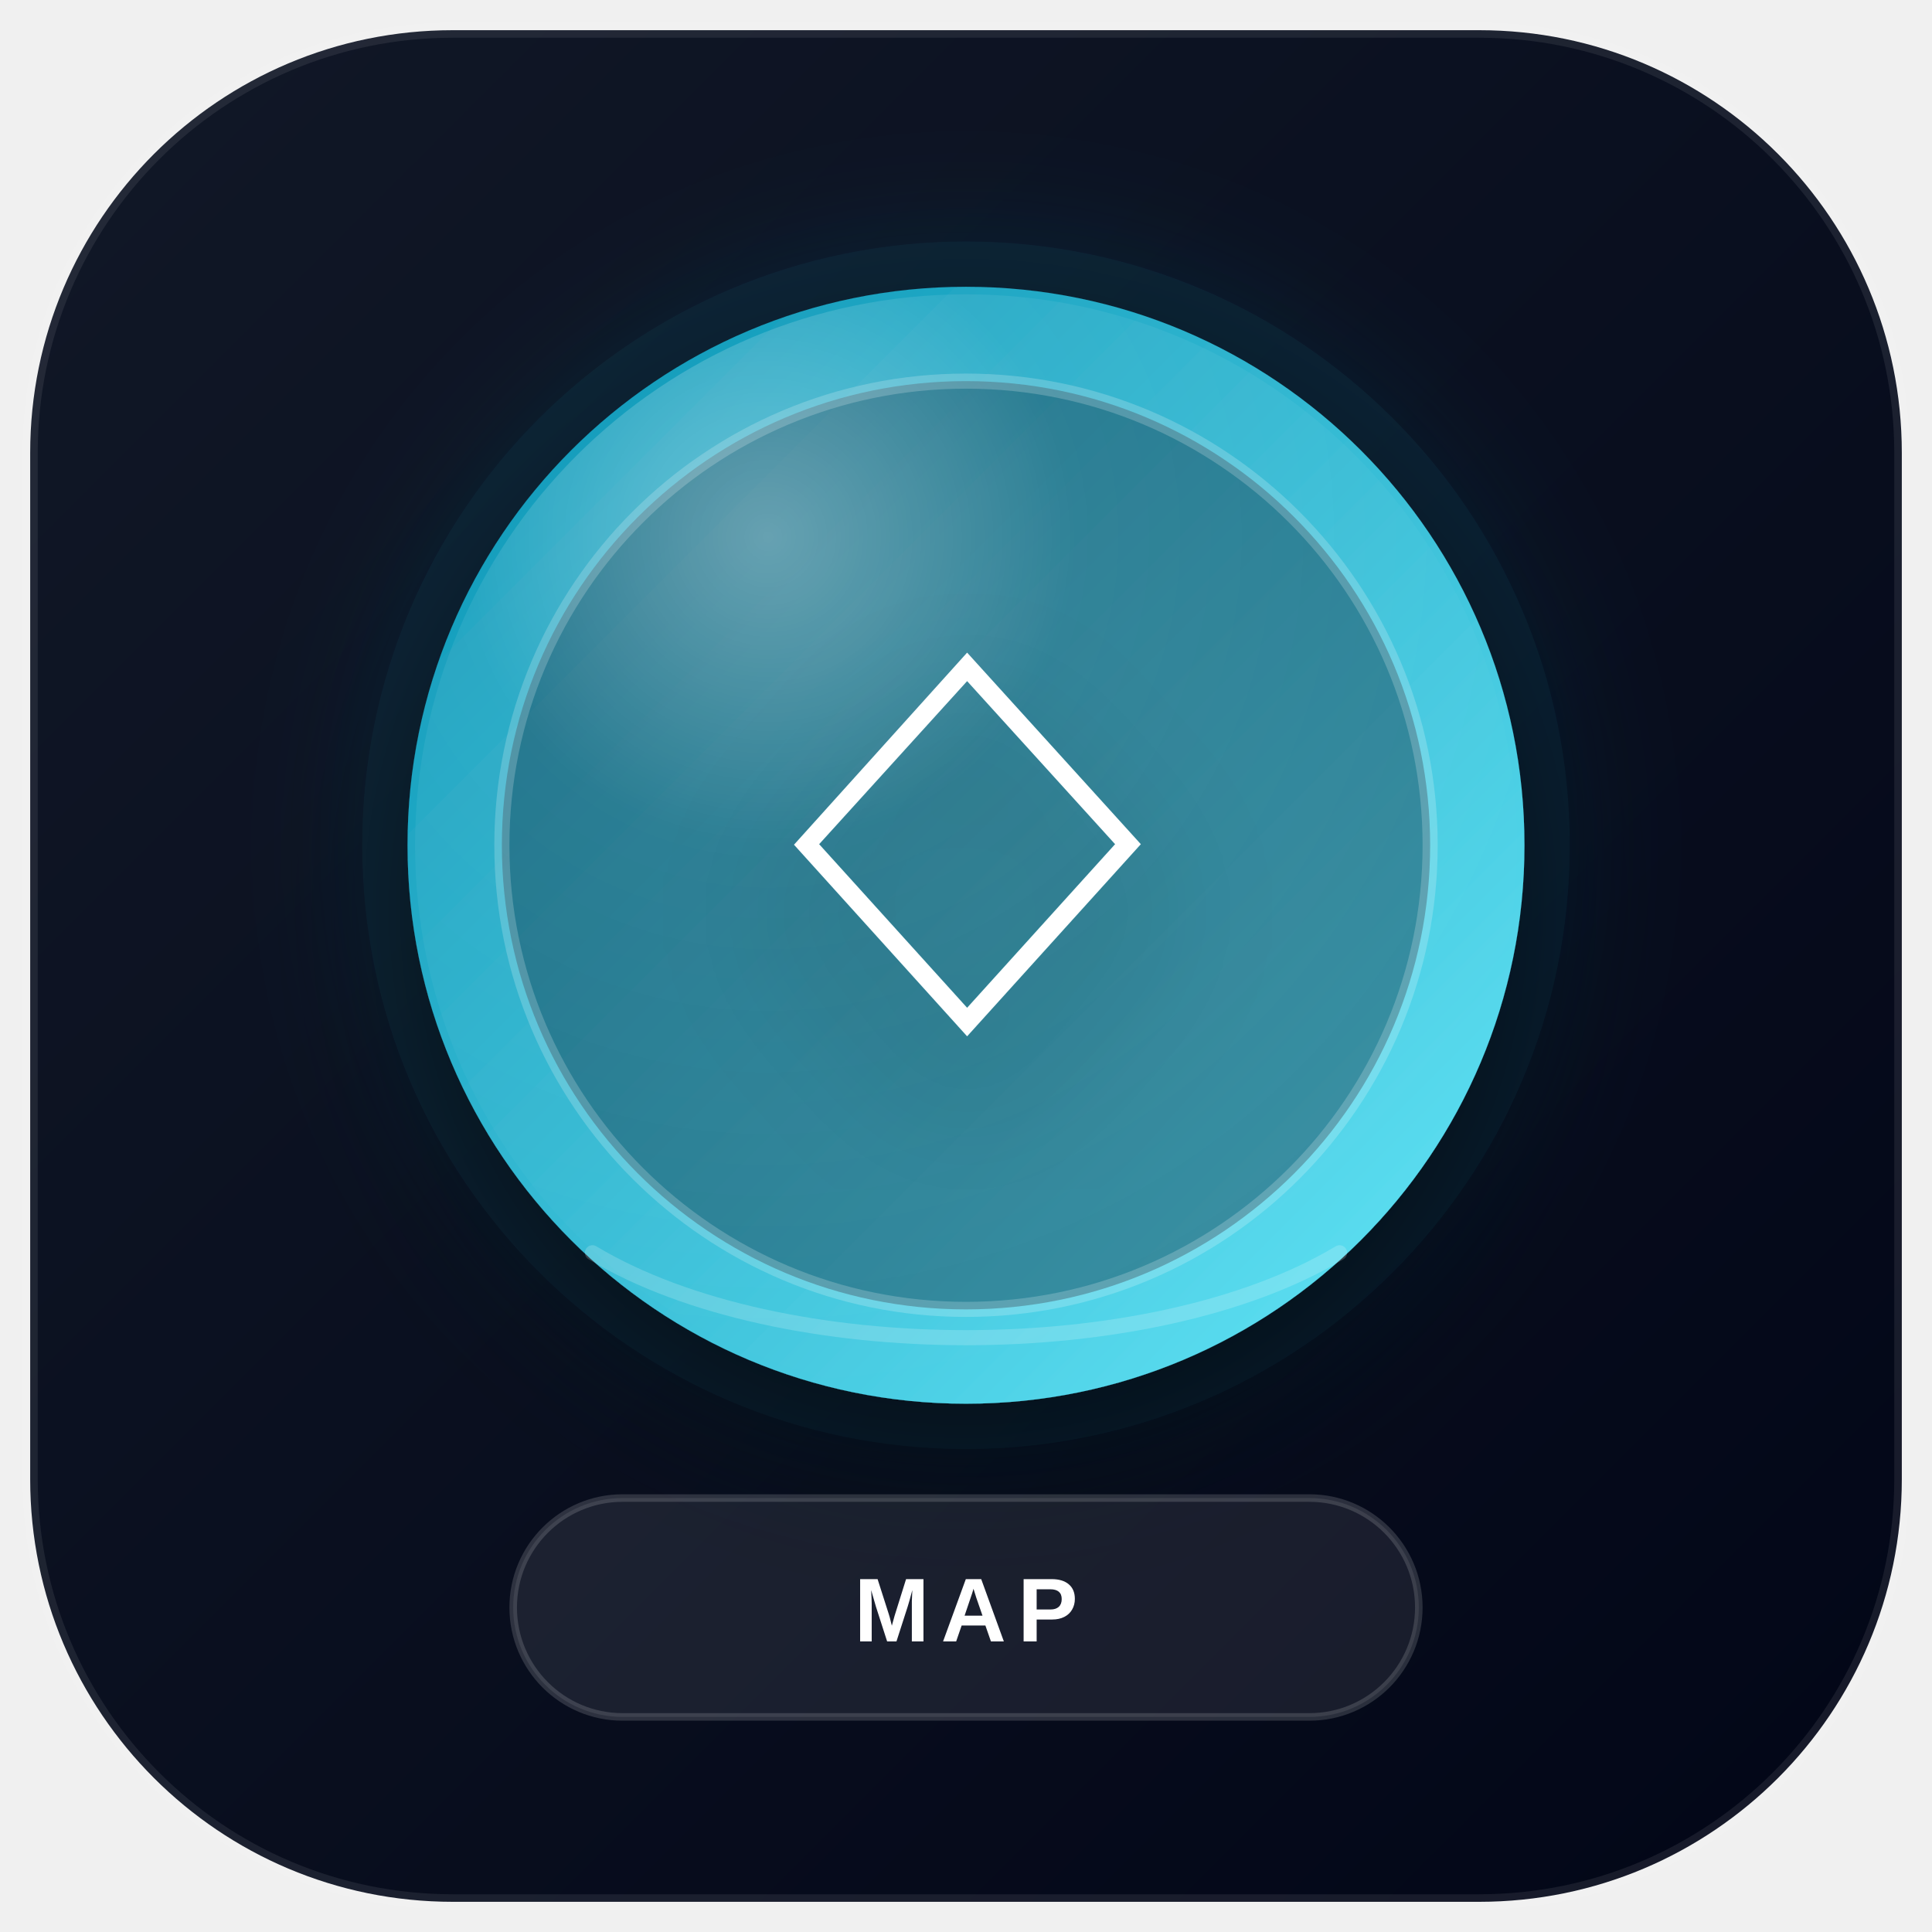
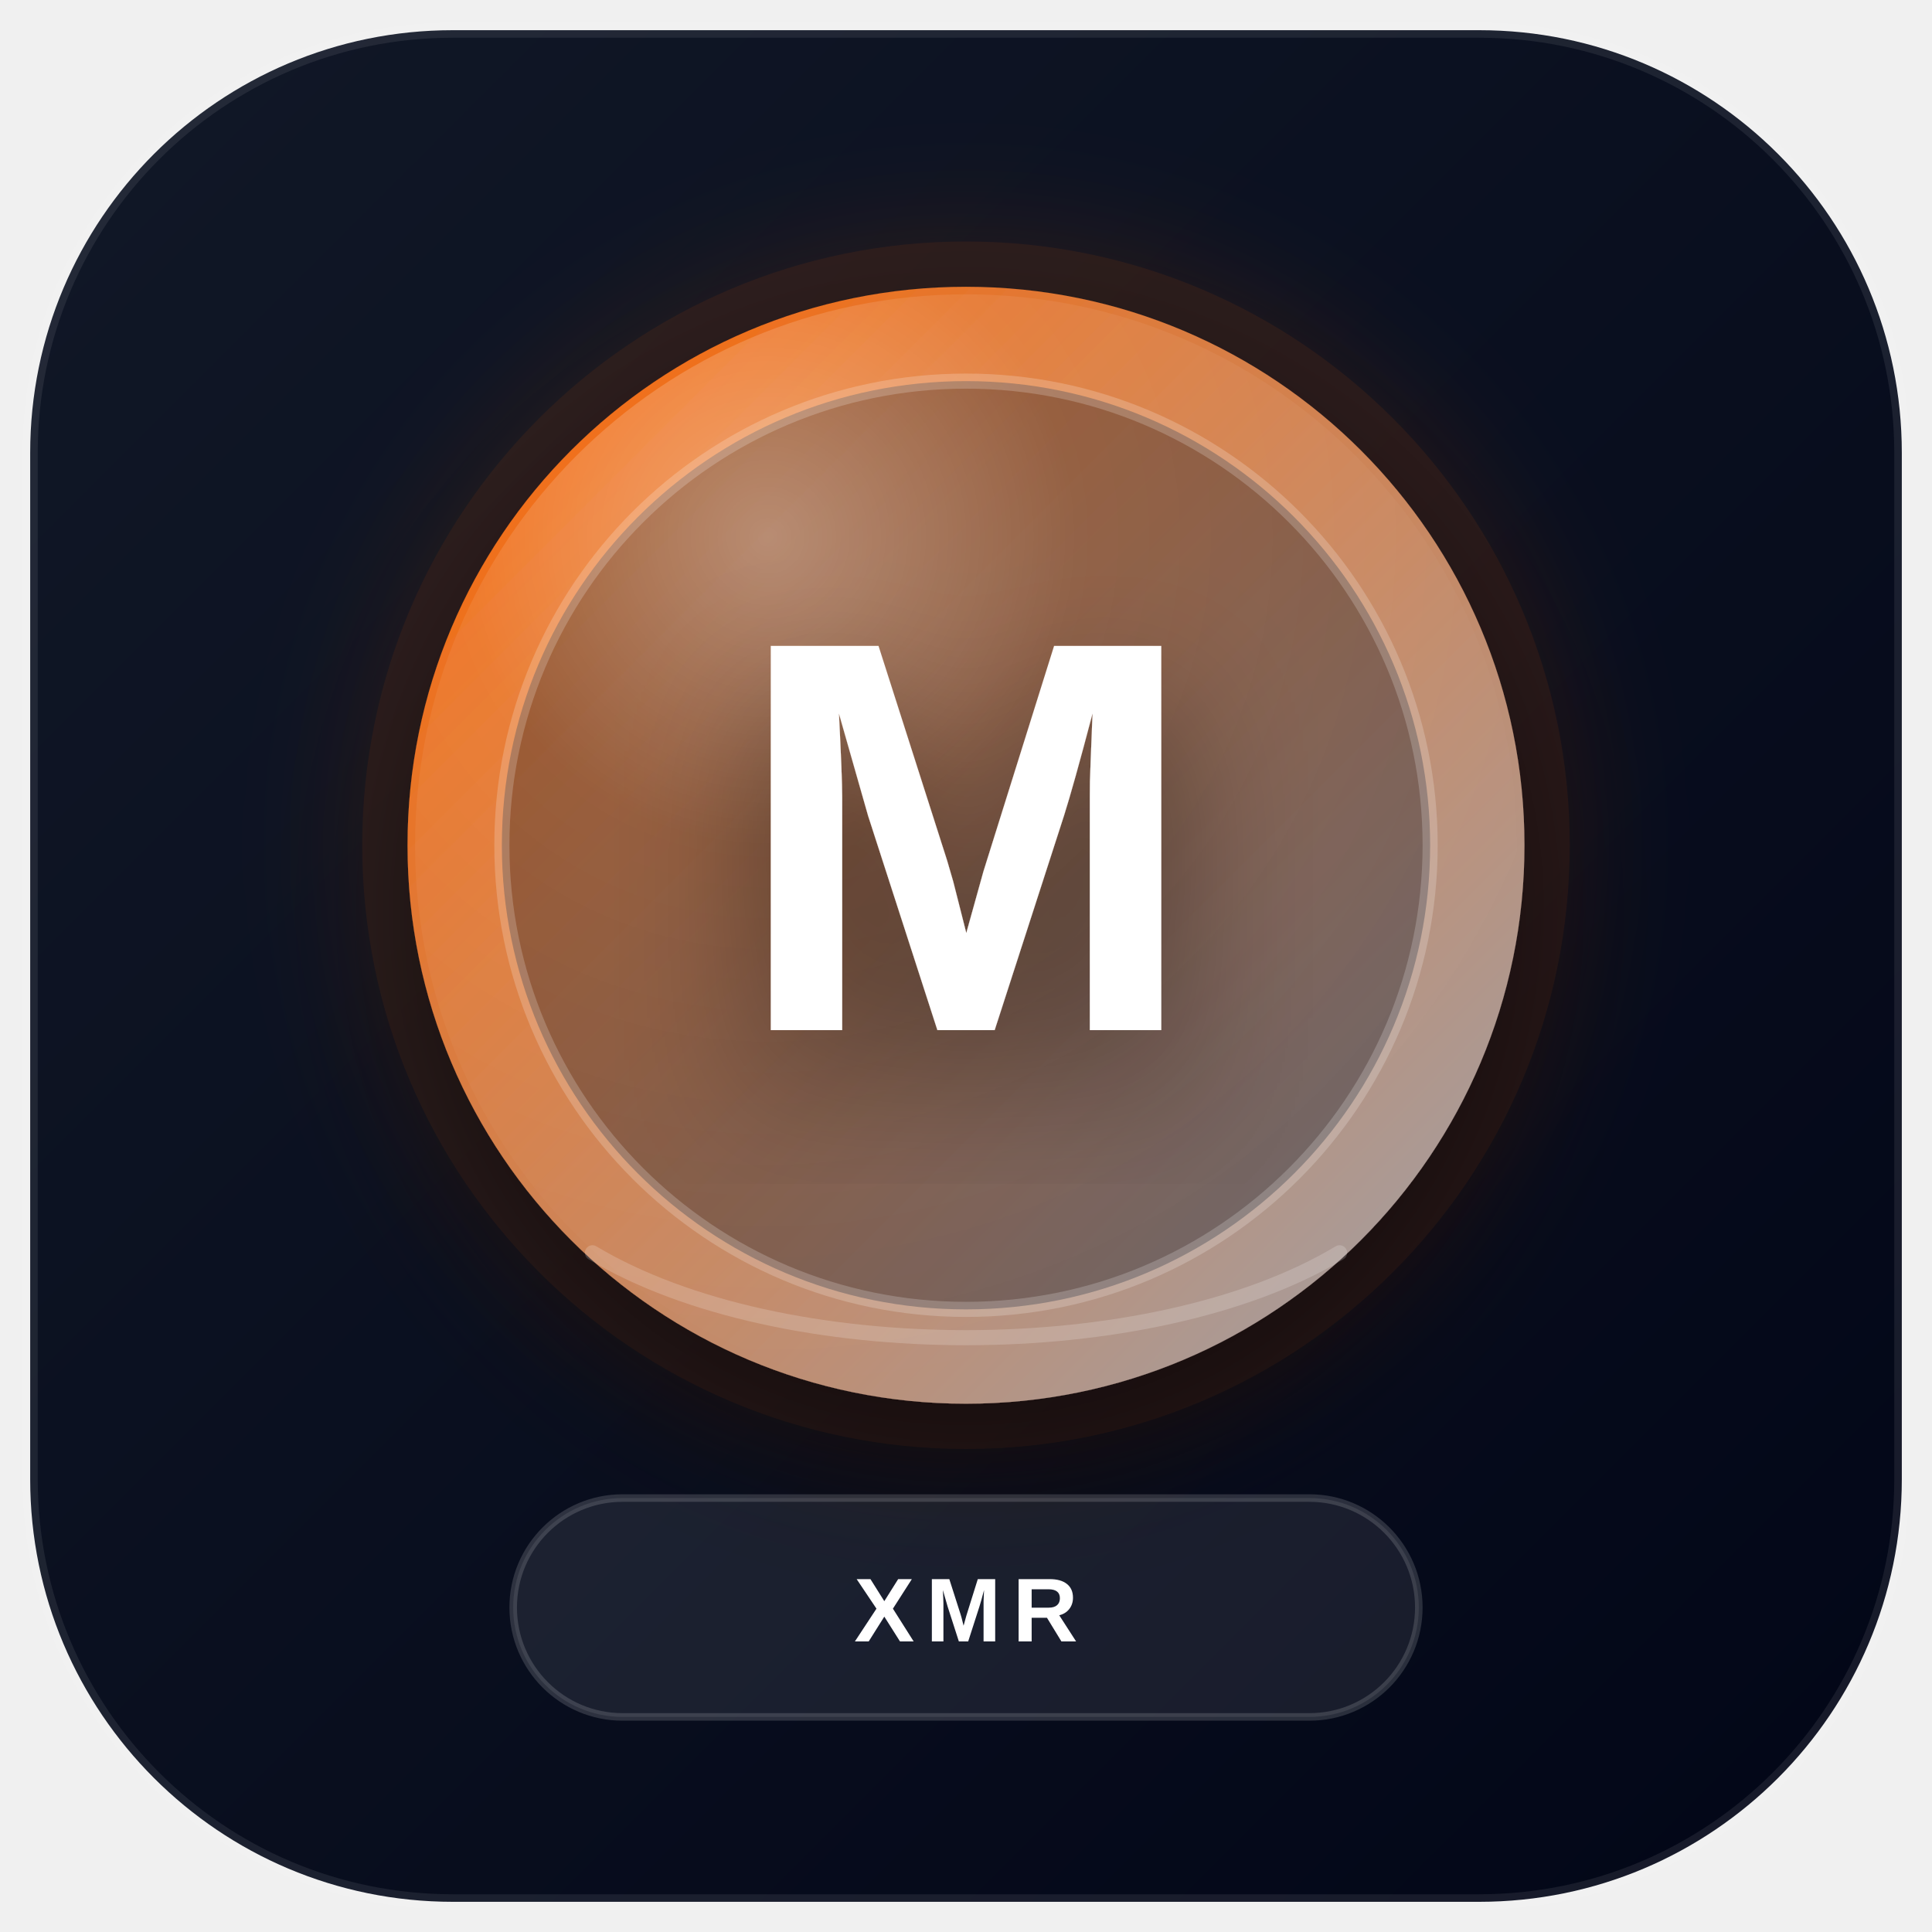
<svg xmlns="http://www.w3.org/2000/svg" viewBox="0 0 512 512" role="img">
  <defs>
    <linearGradient id="tile" x1="0" y1="0" x2="1" y2="1">
      <stop offset="0" stop-color="#111827" />
      <stop offset="1" stop-color="#020617" />
    </linearGradient>
    <linearGradient id="brand" x1="0" y1="0" x2="1" y2="1">
-       <stop offset="0" stop-color="#0891B2" />
-       <stop offset="1" stop-color="#67E8F9" />
+       <stop offset="0" stop-color="#FF6600" />
+       <stop offset="1" stop-color="#9CA3AF" />
    </linearGradient>
    <radialGradient id="shine" cx="32%" cy="22%" r="78%">
      <stop offset="0" stop-color="#FFFFFF" stop-opacity=".34" />
      <stop offset=".36" stop-color="#FFFFFF" stop-opacity=".07" />
      <stop offset="1" stop-color="#FFFFFF" stop-opacity="0" />
    </radialGradient>
    <filter id="shadow" x="-40%" y="-40%" width="180%" height="180%">
      <feDropShadow dx="0" dy="18" stdDeviation="20" flood-color="#000000" flood-opacity=".48" />
    </filter>
    <filter id="glow" x="-40%" y="-40%" width="180%" height="180%">
      <feGaussianBlur stdDeviation="16" result="blur" />
      <feMerge>
        <feMergeNode in="blur" />
        <feMergeNode in="SourceGraphic" />
      </feMerge>
    </filter>
  </defs>
  <rect x="8" y="8" width="496" height="496" rx="112" fill="url(#tile)" stroke="#FFFFFF" stroke-opacity=".08" stroke-width="4" />
-   <circle cx="256" cy="224" r="160" fill="#0891B2" opacity=".14" filter="url(#glow)" />
+   <circle cx="256" cy="224" r="160" fill="#FF6600" opacity=".14" filter="url(#glow)" />
  <circle cx="256" cy="224" r="148" fill="url(#brand)" filter="url(#shadow)" />
  <circle cx="256" cy="224" r="123" fill="#07101F" fill-opacity=".36" stroke="#FFFFFF" stroke-opacity=".20" stroke-width="4" />
  <circle cx="256" cy="224" r="146" fill="url(#shine)" />
  <path d="M157 332 C207 362 305 362 355 332" fill="none" stroke="#FFFFFF" stroke-opacity=".18" stroke-width="4" stroke-linecap="round" />
-   <text x="256" y="273" text-anchor="middle" font-family="Arial,Helvetica,sans-serif" font-size="148" font-weight="800" fill="#FFFFFF" filter="url(#shadow)">◇</text>
+   <text x="256" y="273" text-anchor="middle" font-family="Arial,Helvetica,sans-serif" font-size="148" font-weight="800" fill="#FFFFFF" filter="url(#shadow)">M</text>
  <rect x="136" y="397" width="240" height="58" rx="29" fill="#FFFFFF" fill-opacity=".08" stroke="#FFFFFF" stroke-opacity=".15" stroke-width="2" />
-   <text x="256" y="435" text-anchor="middle" font-family="Arial,Helvetica,sans-serif" font-size="24" font-weight="800" letter-spacing="3" fill="#FFFFFF">MAP</text>
+   <text x="256" y="435" text-anchor="middle" font-family="Arial,Helvetica,sans-serif" font-size="24" font-weight="800" letter-spacing="3" fill="#FFFFFF">XMR</text>
</svg>
